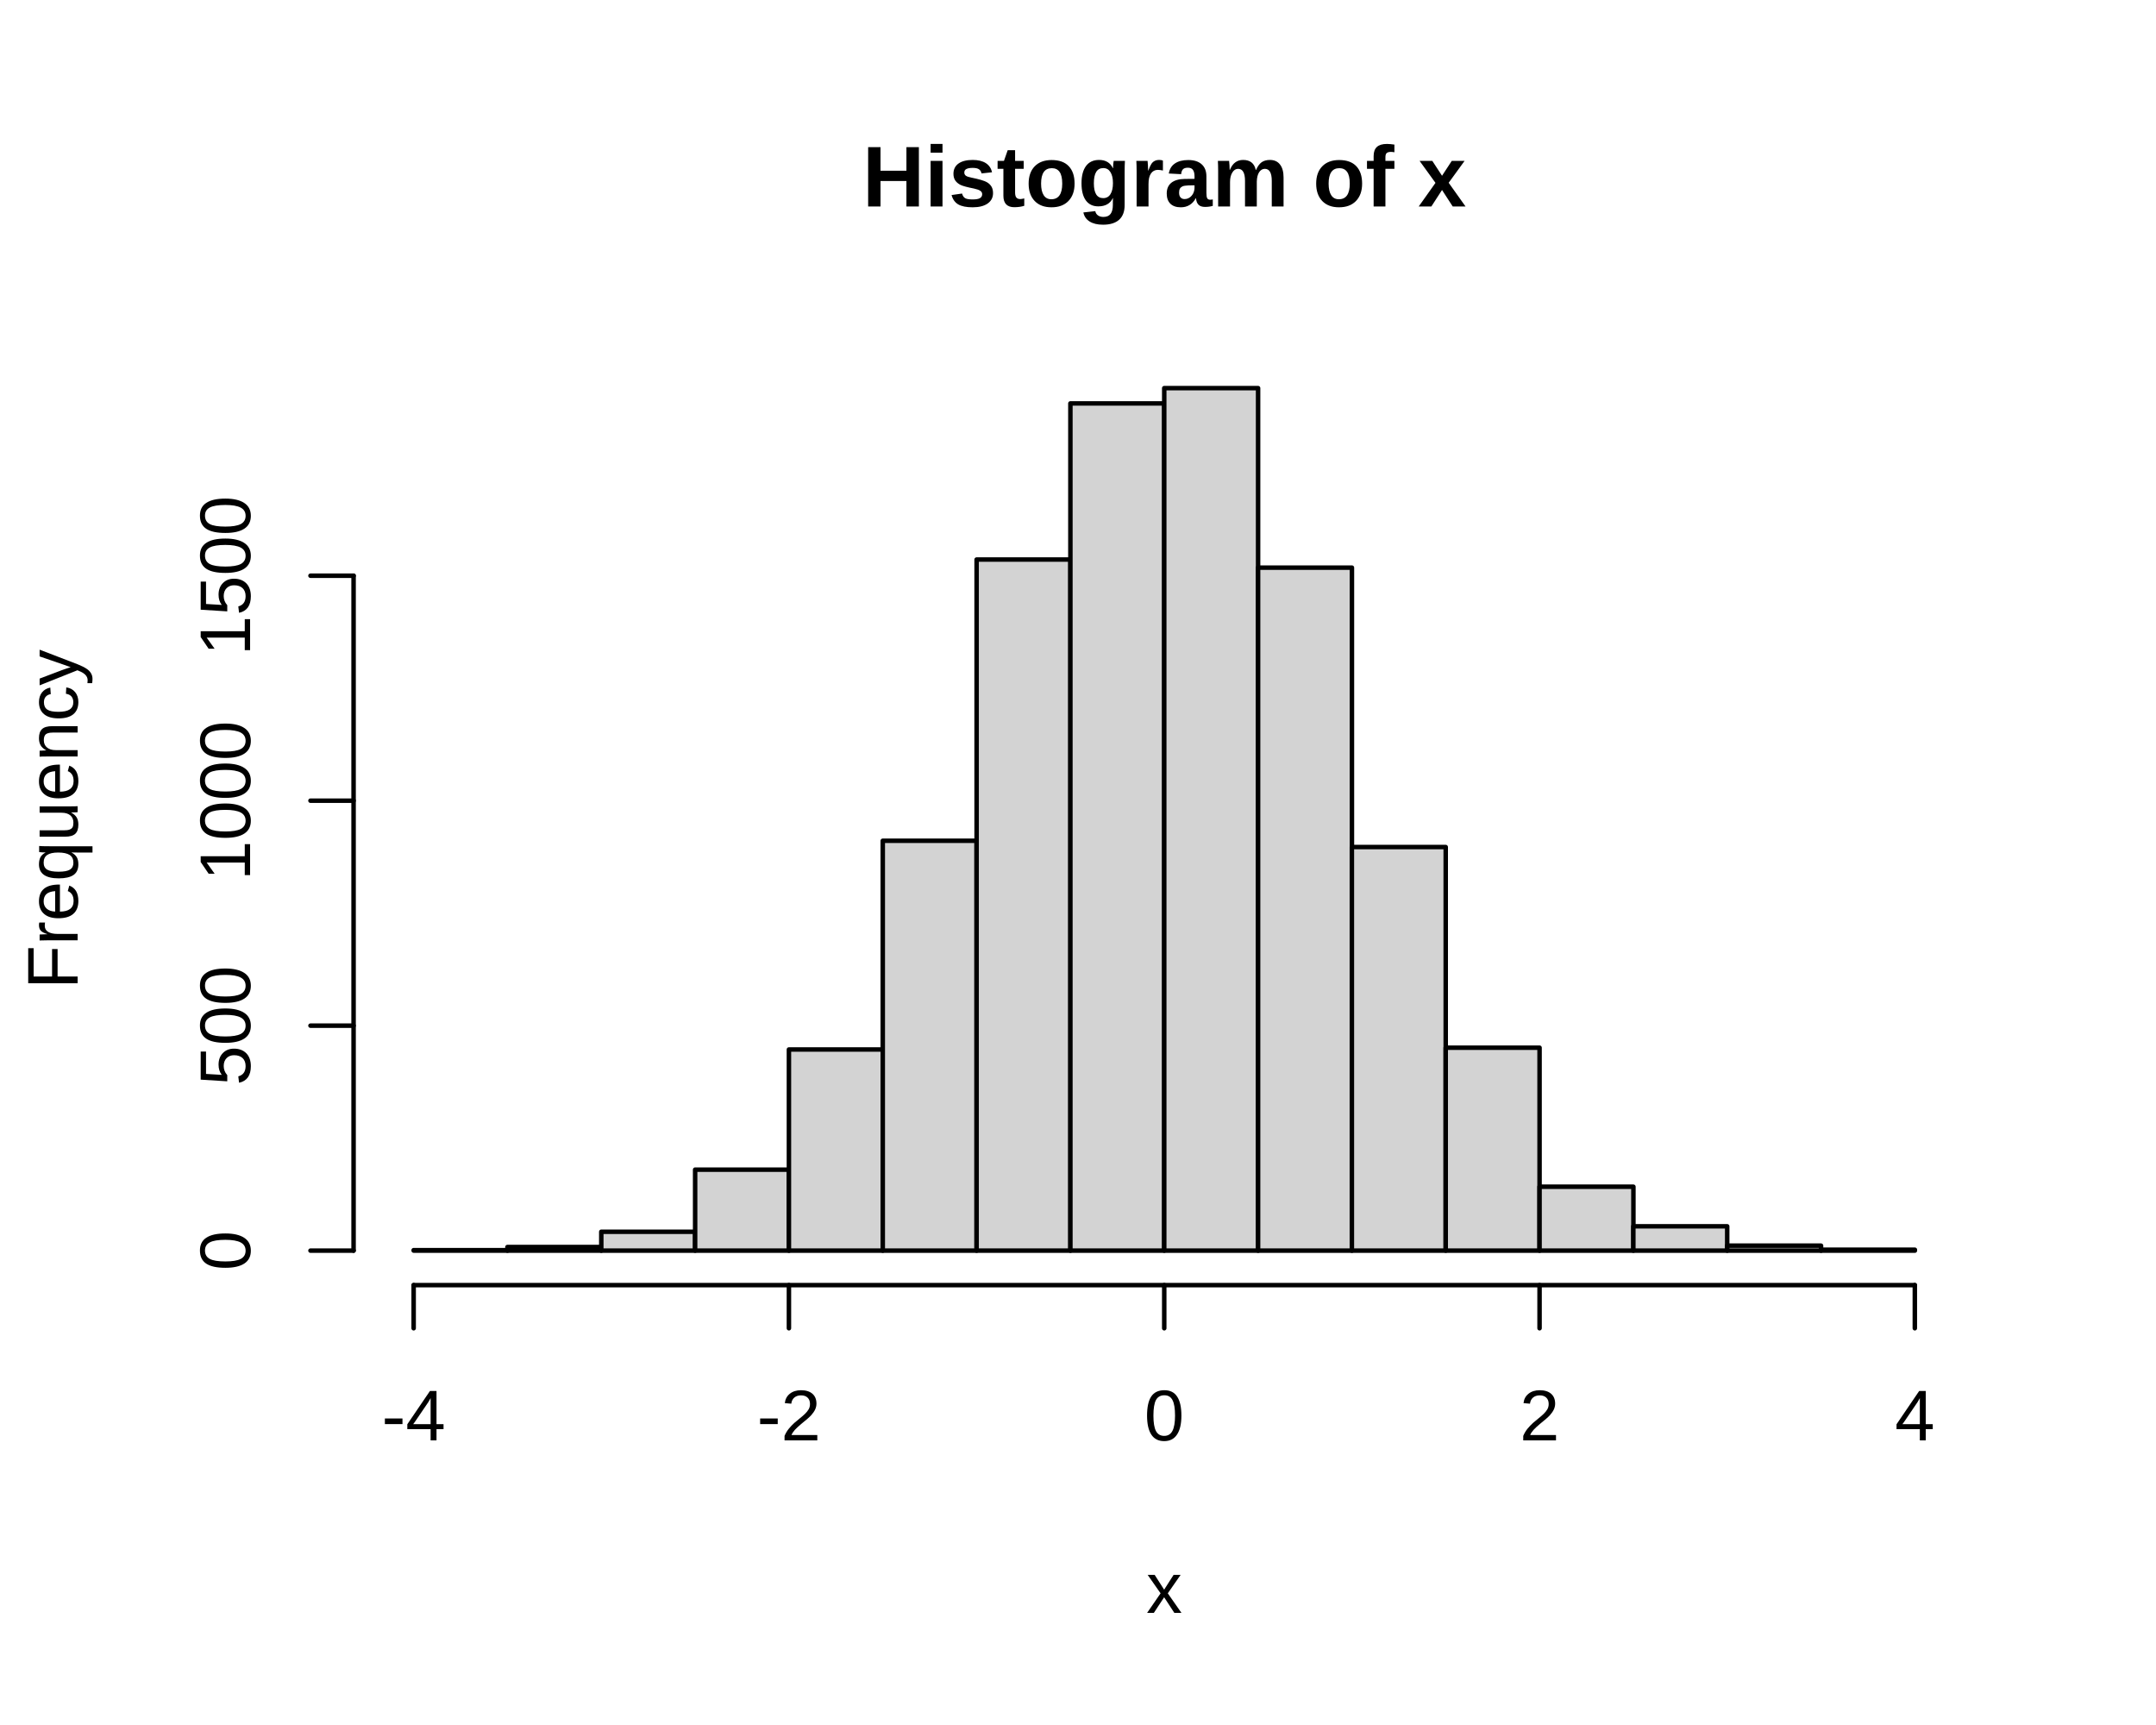
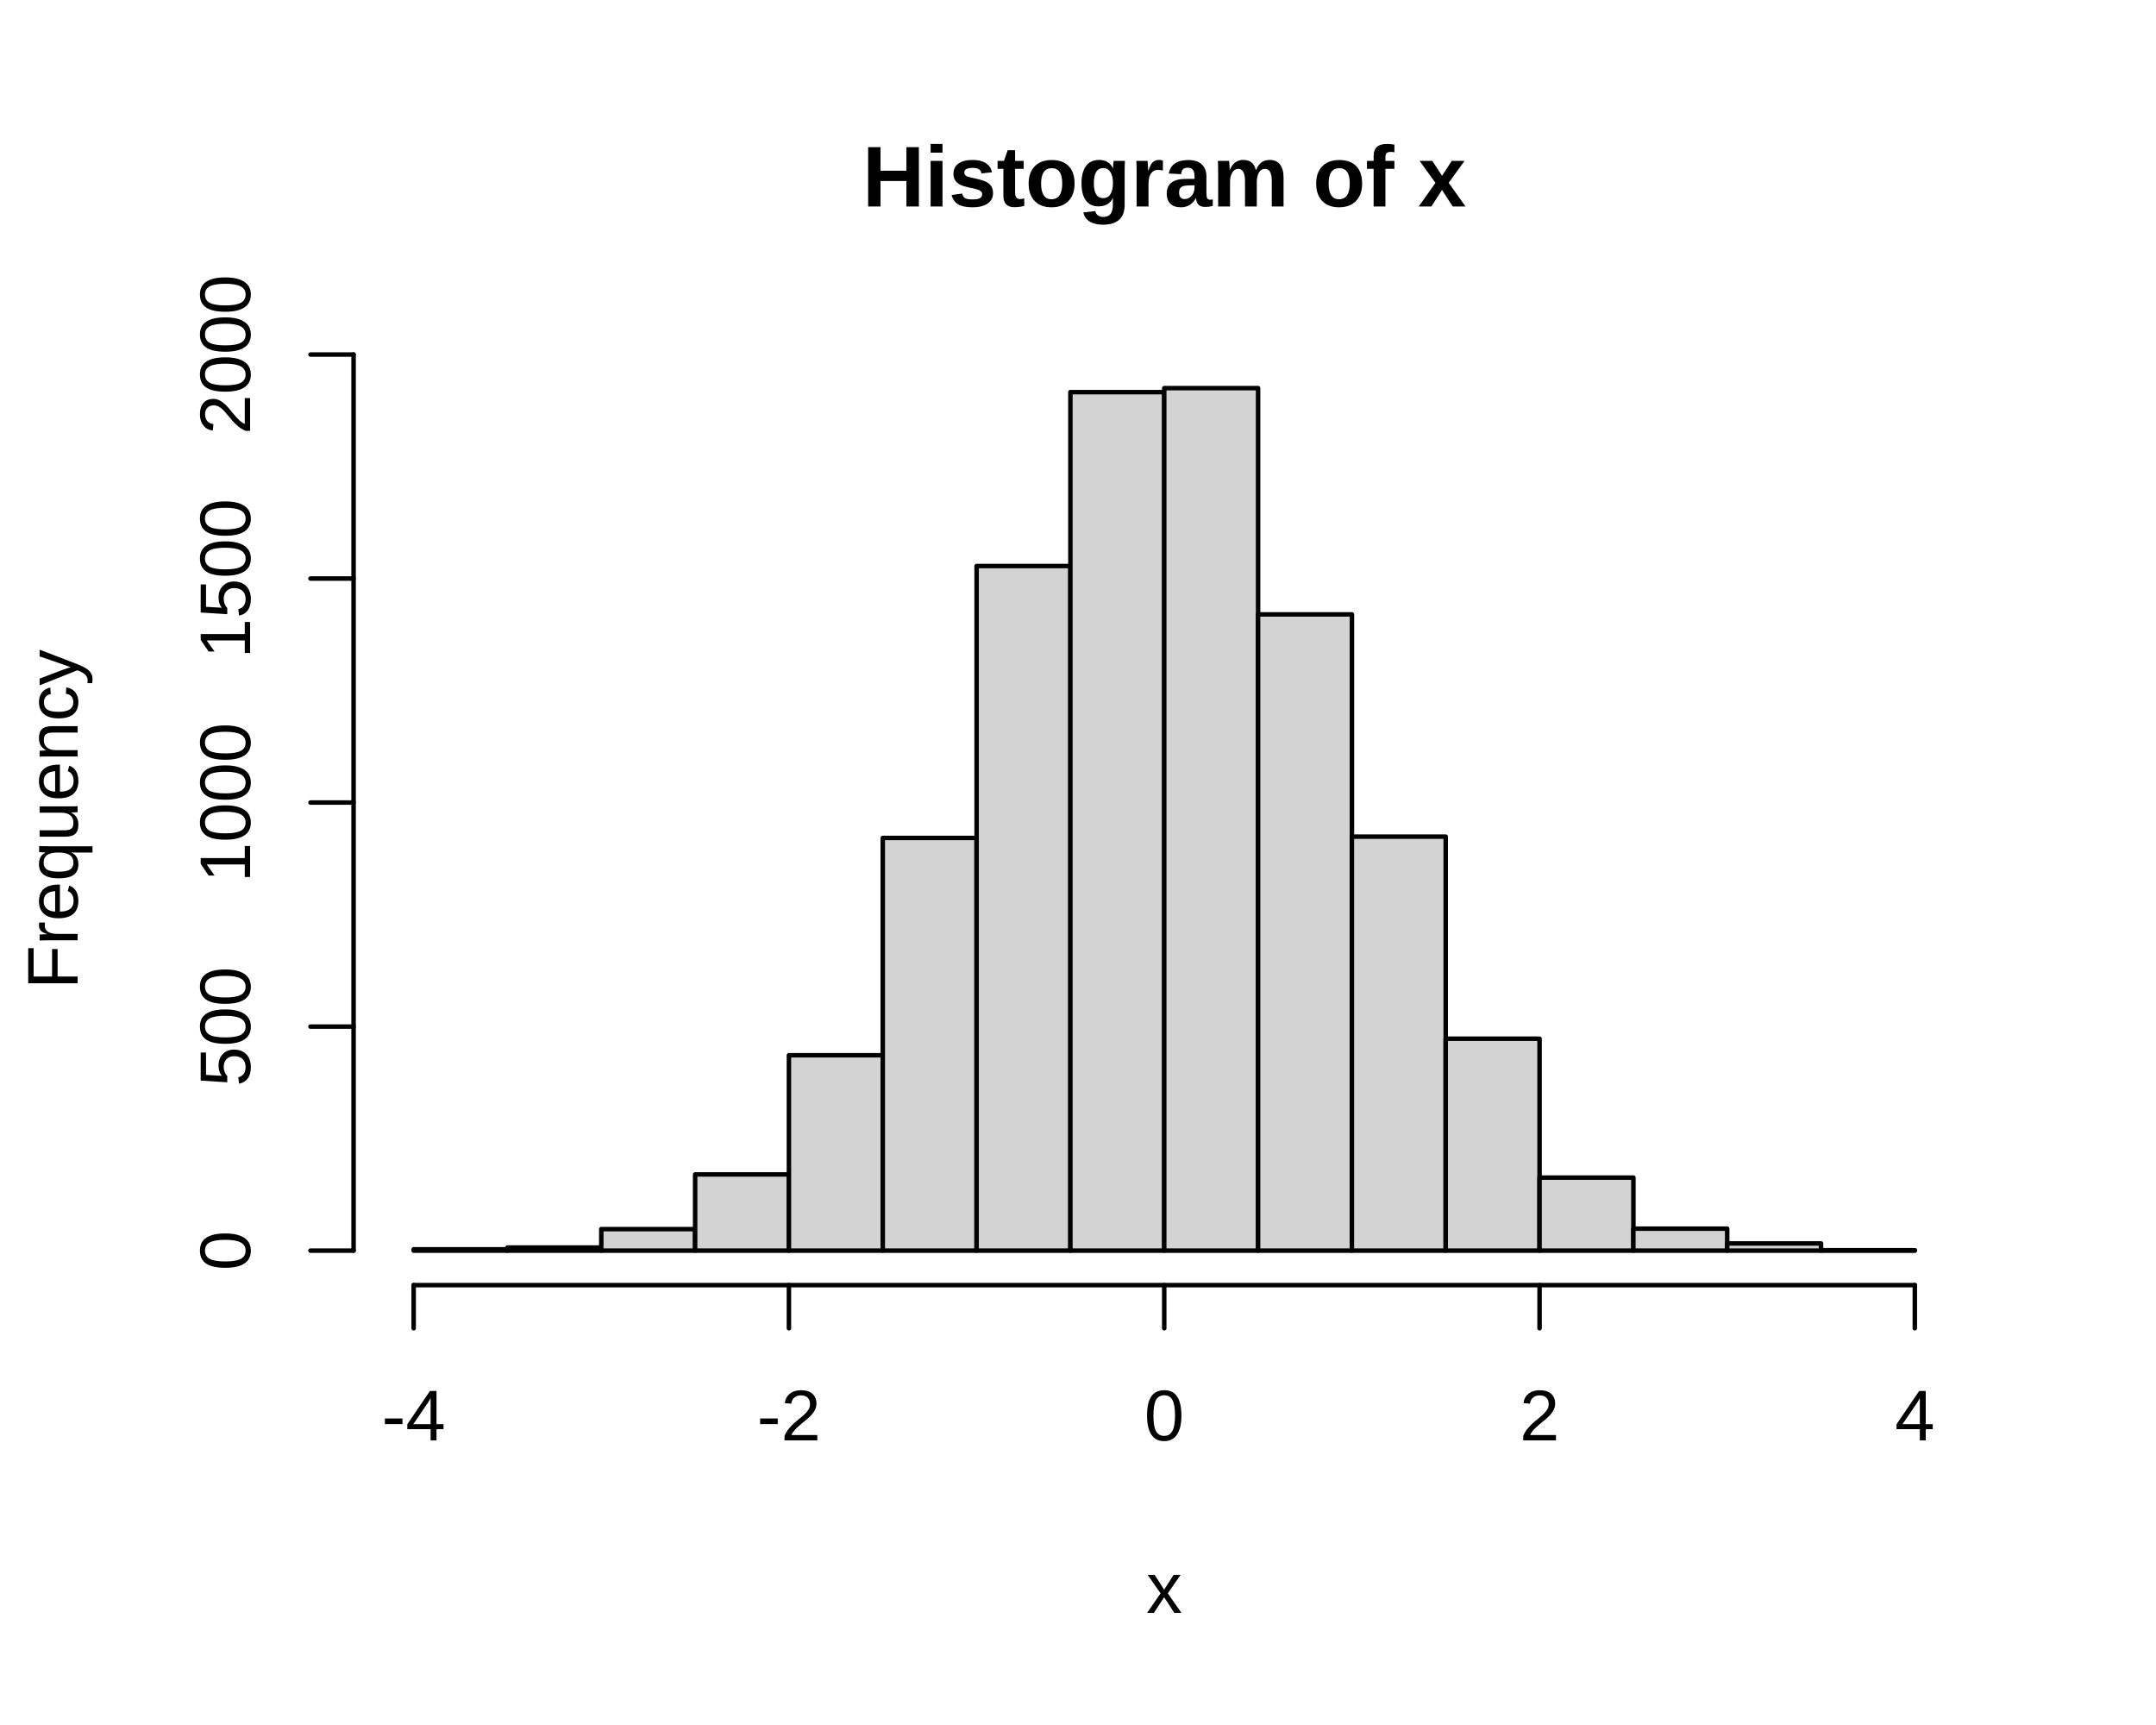
<svg xmlns="http://www.w3.org/2000/svg" width="360.00pt" height="288.00pt" viewBox="0 0 360.00 288.00">
  <g class="svglite">
    <defs>
      <style type="text/css">
    .svglite line, .svglite polyline, .svglite polygon, .svglite path, .svglite rect, .svglite circle {
      fill: none;
      stroke: #000000;
      stroke-linecap: round;
      stroke-linejoin: round;
      stroke-miterlimit: 10.00;
    }
    .svglite text {
      white-space: pre;
    }
    .svglite g.glyphgroup path {
      fill: inherit;
      stroke: none;
    }
  </style>
    </defs>
    <rect width="100%" height="100%" style="stroke: none; fill: #FFFFFF;" />
    <defs>
      <clipPath id="cpMC4wMHwzNjAuMDB8MC4wMHwyODguMDA=">
        <rect x="0.00" y="0.00" width="360.00" height="288.00" />
      </clipPath>
    </defs>
    <g clip-path="url(#cpMC4wMHwzNjAuMDB8MC4wMHwyODguMDA=)">
      <text x="194.40" y="34.47" text-anchor="middle" style="font-size: 14.40px; font-weight: bold; font-family: &quot;Liberation Sans&quot;;" textLength="100.77px" lengthAdjust="spacingAndGlyphs">Histogram of x</text>
      <text x="194.40" y="269.28" text-anchor="middle" style="font-size: 12.00px; font-family: &quot;Liberation Sans&quot;;" textLength="6.00px" lengthAdjust="spacingAndGlyphs">x</text>
      <text transform="translate(12.96,136.80) rotate(-90)" text-anchor="middle" style="font-size: 12.00px; font-family: &quot;Liberation Sans&quot;;" textLength="56.69px" lengthAdjust="spacingAndGlyphs">Frequency</text>
      <line x1="69.07" y1="214.56" x2="319.73" y2="214.56" style="stroke-width: 0.75;" />
      <line x1="69.07" y1="214.56" x2="69.07" y2="221.76" style="stroke-width: 0.75;" />
      <line x1="131.73" y1="214.56" x2="131.73" y2="221.76" style="stroke-width: 0.75;" />
      <line x1="194.40" y1="214.56" x2="194.40" y2="221.76" style="stroke-width: 0.75;" />
      <line x1="257.07" y1="214.56" x2="257.07" y2="221.76" style="stroke-width: 0.75;" />
      <line x1="319.73" y1="214.56" x2="319.73" y2="221.76" style="stroke-width: 0.75;" />
      <text x="69.07" y="240.48" text-anchor="middle" style="font-size: 12.00px; font-family: &quot;Liberation Sans&quot;;" textLength="10.67px" lengthAdjust="spacingAndGlyphs">-4</text>
      <text x="131.73" y="240.48" text-anchor="middle" style="font-size: 12.00px; font-family: &quot;Liberation Sans&quot;;" textLength="10.67px" lengthAdjust="spacingAndGlyphs">-2</text>
      <text x="194.40" y="240.48" text-anchor="middle" style="font-size: 12.00px; font-family: &quot;Liberation Sans&quot;;" textLength="6.67px" lengthAdjust="spacingAndGlyphs">0</text>
      <text x="257.07" y="240.48" text-anchor="middle" style="font-size: 12.00px; font-family: &quot;Liberation Sans&quot;;" textLength="6.67px" lengthAdjust="spacingAndGlyphs">2</text>
      <text x="319.73" y="240.48" text-anchor="middle" style="font-size: 12.00px; font-family: &quot;Liberation Sans&quot;;" textLength="6.67px" lengthAdjust="spacingAndGlyphs">4</text>
-       <line x1="59.04" y1="208.80" x2="59.04" y2="96.12" style="stroke-width: 0.75;" />
+       <line x1="59.04" y1="208.80" x2="59.04" y2="59.19" style="stroke-width: 0.75;" />
      <line x1="59.04" y1="208.80" x2="51.84" y2="208.80" style="stroke-width: 0.75;" />
-       <line x1="59.04" y1="171.24" x2="51.84" y2="171.24" style="stroke-width: 0.75;" />
-       <line x1="59.04" y1="133.68" x2="51.84" y2="133.68" style="stroke-width: 0.75;" />
-       <line x1="59.04" y1="96.12" x2="51.84" y2="96.12" style="stroke-width: 0.75;" />
+       <line x1="59.04" y1="171.40" x2="51.84" y2="171.40" style="stroke-width: 0.75;" />
+       <line x1="59.04" y1="133.99" x2="51.84" y2="133.99" style="stroke-width: 0.75;" />
+       <line x1="59.04" y1="96.59" x2="51.84" y2="96.59" style="stroke-width: 0.75;" />
+       <line x1="59.04" y1="59.19" x2="51.84" y2="59.19" style="stroke-width: 0.75;" />
      <text transform="translate(41.76,208.80) rotate(-90)" text-anchor="middle" style="font-size: 12.00px; font-family: &quot;Liberation Sans&quot;;" textLength="6.67px" lengthAdjust="spacingAndGlyphs">0</text>
-       <text transform="translate(41.76,171.24) rotate(-90)" text-anchor="middle" style="font-size: 12.00px; font-family: &quot;Liberation Sans&quot;;" textLength="20.02px" lengthAdjust="spacingAndGlyphs">500</text>
-       <text transform="translate(41.76,133.68) rotate(-90)" text-anchor="middle" style="font-size: 12.00px; font-family: &quot;Liberation Sans&quot;;" textLength="26.69px" lengthAdjust="spacingAndGlyphs">1000</text>
-       <text transform="translate(41.76,96.12) rotate(-90)" text-anchor="middle" style="font-size: 12.00px; font-family: &quot;Liberation Sans&quot;;" textLength="26.69px" lengthAdjust="spacingAndGlyphs">1500</text>
+       <text transform="translate(41.76,171.40) rotate(-90)" text-anchor="middle" style="font-size: 12.00px; font-family: &quot;Liberation Sans&quot;;" textLength="20.02px" lengthAdjust="spacingAndGlyphs">500</text>
+       <text transform="translate(41.76,133.99) rotate(-90)" text-anchor="middle" style="font-size: 12.00px; font-family: &quot;Liberation Sans&quot;;" textLength="26.69px" lengthAdjust="spacingAndGlyphs">1000</text>
+       <text transform="translate(41.76,96.59) rotate(-90)" text-anchor="middle" style="font-size: 12.00px; font-family: &quot;Liberation Sans&quot;;" textLength="26.69px" lengthAdjust="spacingAndGlyphs">1500</text>
+       <text transform="translate(41.76,59.19) rotate(-90)" text-anchor="middle" style="font-size: 12.00px; font-family: &quot;Liberation Sans&quot;;" textLength="26.69px" lengthAdjust="spacingAndGlyphs">2000</text>
    </g>
    <defs>
      <clipPath id="cpNTkuMDR8MzI5Ljc2fDU5LjA0fDIxNC41Ng==">
        <rect x="59.04" y="59.04" width="270.72" height="155.52" />
      </clipPath>
    </defs>
    <g clip-path="url(#cpNTkuMDR8MzI5Ljc2fDU5LjA0fDIxNC41Ng==)">
-       <rect x="69.07" y="208.72" width="15.67" height="0.075" style="stroke-width: 0.75; fill: #D3D3D3;" />
-       <rect x="84.73" y="208.20" width="15.67" height="0.60" style="stroke-width: 0.75; fill: #D3D3D3;" />
-       <rect x="100.40" y="205.65" width="15.67" height="3.15" style="stroke-width: 0.75; fill: #D3D3D3;" />
-       <rect x="116.07" y="195.28" width="15.67" height="13.52" style="stroke-width: 0.75; fill: #D3D3D3;" />
-       <rect x="131.73" y="175.22" width="15.67" height="33.58" style="stroke-width: 0.75; fill: #D3D3D3;" />
-       <rect x="147.40" y="140.37" width="15.67" height="68.43" style="stroke-width: 0.75; fill: #D3D3D3;" />
-       <rect x="163.07" y="93.42" width="15.67" height="115.38" style="stroke-width: 0.75; fill: #D3D3D3;" />
-       <rect x="178.73" y="67.35" width="15.67" height="141.45" style="stroke-width: 0.75; fill: #D3D3D3;" />
+       <rect x="69.07" y="208.58" width="15.67" height="0.22" style="stroke-width: 0.75; fill: #D3D3D3;" />
+       <rect x="84.73" y="208.28" width="15.67" height="0.52" style="stroke-width: 0.75; fill: #D3D3D3;" />
+       <rect x="100.40" y="205.21" width="15.67" height="3.59" style="stroke-width: 0.75; fill: #D3D3D3;" />
+       <rect x="116.07" y="196.08" width="15.67" height="12.72" style="stroke-width: 0.75; fill: #D3D3D3;" />
+       <rect x="131.73" y="176.18" width="15.67" height="32.62" style="stroke-width: 0.75; fill: #D3D3D3;" />
+       <rect x="147.40" y="139.90" width="15.67" height="68.90" style="stroke-width: 0.75; fill: #D3D3D3;" />
+       <rect x="163.07" y="94.50" width="15.67" height="114.30" style="stroke-width: 0.75; fill: #D3D3D3;" />
+       <rect x="178.73" y="65.47" width="15.67" height="143.33" style="stroke-width: 0.75; fill: #D3D3D3;" />
      <rect x="194.40" y="64.80" width="15.67" height="144.00" style="stroke-width: 0.75; fill: #D3D3D3;" />
-       <rect x="210.07" y="94.77" width="15.67" height="114.03" style="stroke-width: 0.75; fill: #D3D3D3;" />
-       <rect x="225.73" y="141.42" width="15.67" height="67.38" style="stroke-width: 0.75; fill: #D3D3D3;" />
-       <rect x="241.40" y="174.92" width="15.67" height="33.88" style="stroke-width: 0.75; fill: #D3D3D3;" />
-       <rect x="257.07" y="198.13" width="15.67" height="10.67" style="stroke-width: 0.75; fill: #D3D3D3;" />
-       <rect x="272.73" y="204.74" width="15.67" height="4.06" style="stroke-width: 0.75; fill: #D3D3D3;" />
-       <rect x="288.40" y="207.97" width="15.67" height="0.83" style="stroke-width: 0.75; fill: #D3D3D3;" />
-       <rect x="304.07" y="208.65" width="15.67" height="0.15" style="stroke-width: 0.75; fill: #D3D3D3;" />
+       <rect x="210.07" y="102.58" width="15.67" height="106.22" style="stroke-width: 0.75; fill: #D3D3D3;" />
+       <rect x="225.73" y="139.68" width="15.67" height="69.12" style="stroke-width: 0.75; fill: #D3D3D3;" />
+       <rect x="241.40" y="173.42" width="15.67" height="35.38" style="stroke-width: 0.75; fill: #D3D3D3;" />
+       <rect x="257.07" y="196.61" width="15.67" height="12.19" style="stroke-width: 0.75; fill: #D3D3D3;" />
+       <rect x="272.73" y="205.13" width="15.67" height="3.67" style="stroke-width: 0.75; fill: #D3D3D3;" />
+       <rect x="288.40" y="207.60" width="15.67" height="1.20" style="stroke-width: 0.75; fill: #D3D3D3;" />
+       <rect x="304.07" y="208.73" width="15.67" height="0.075" style="stroke-width: 0.75; fill: #D3D3D3;" />
    </g>
  </g>
</svg>
